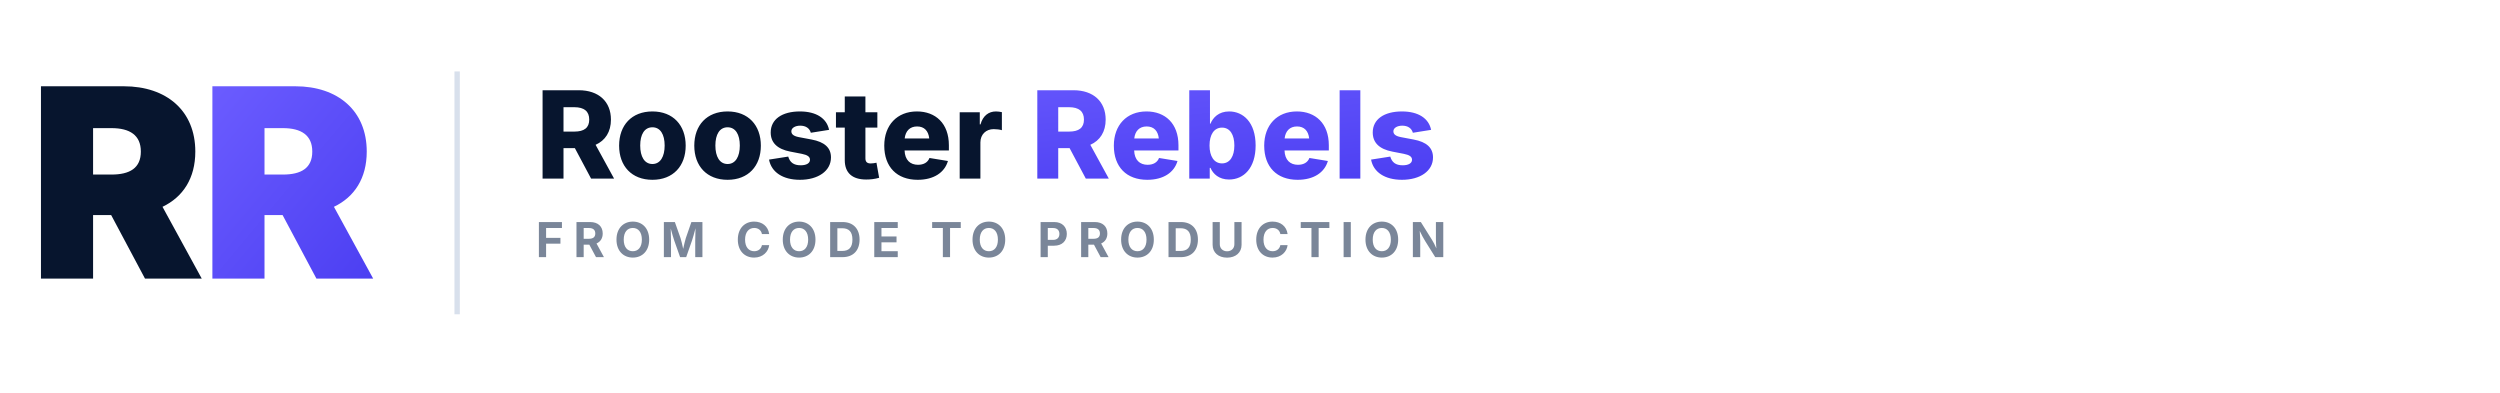
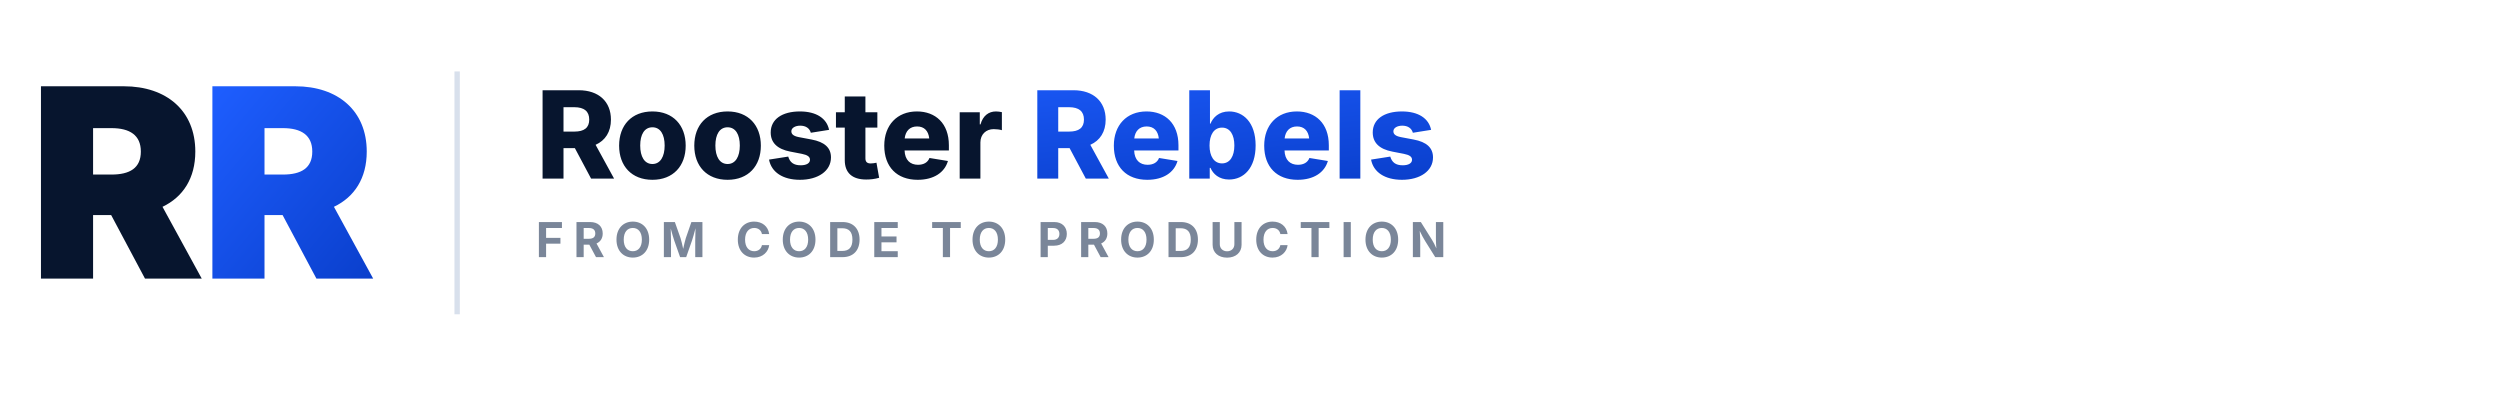
<svg xmlns="http://www.w3.org/2000/svg" width="700" height="110" viewBox="0 0 700 110" role="img" aria-label="Rooster Rebels logo">
  <defs>
    <linearGradient id="rrGrad" x1="0" y1="0" x2="1" y2="1">
-       <stop offset="0%" stop-color="#6B5CFF" />
-       <stop offset="100%" stop-color="#4C3FF2" />
+       <stop offset="0%" stop-color="#1E5EFF" />
+       <stop offset="100%" stop-color="#0A3FCC" />
    </linearGradient>
  </defs>
  <text x="8" y="78" font-family="Inter, Segoe UI, Arial, sans-serif" font-size="74" font-weight="900" letter-spacing="-4" fill="#07152E">R</text>
  <text x="56" y="78" font-family="Inter, Segoe UI, Arial, sans-serif" font-size="74" font-weight="900" letter-spacing="-4" fill="url(#rrGrad)">R</text>
  <line x1="128" y1="20" x2="128" y2="88" stroke="#D8E0EC" stroke-width="1.5" />
  <text x="150" y="50" font-family="Inter, Segoe UI, Arial, sans-serif" font-size="34" font-weight="800" fill="#07152E">
    Rooster <tspan fill="url(#rrGrad)">Rebels</tspan>
  </text>
  <text x="150" y="72" font-family="Inter, Segoe UI, Arial, sans-serif" font-size="13.5" font-weight="700" letter-spacing="2.6" fill="#7A8699">FROM CODE TO PRODUCTION</text>
</svg>
